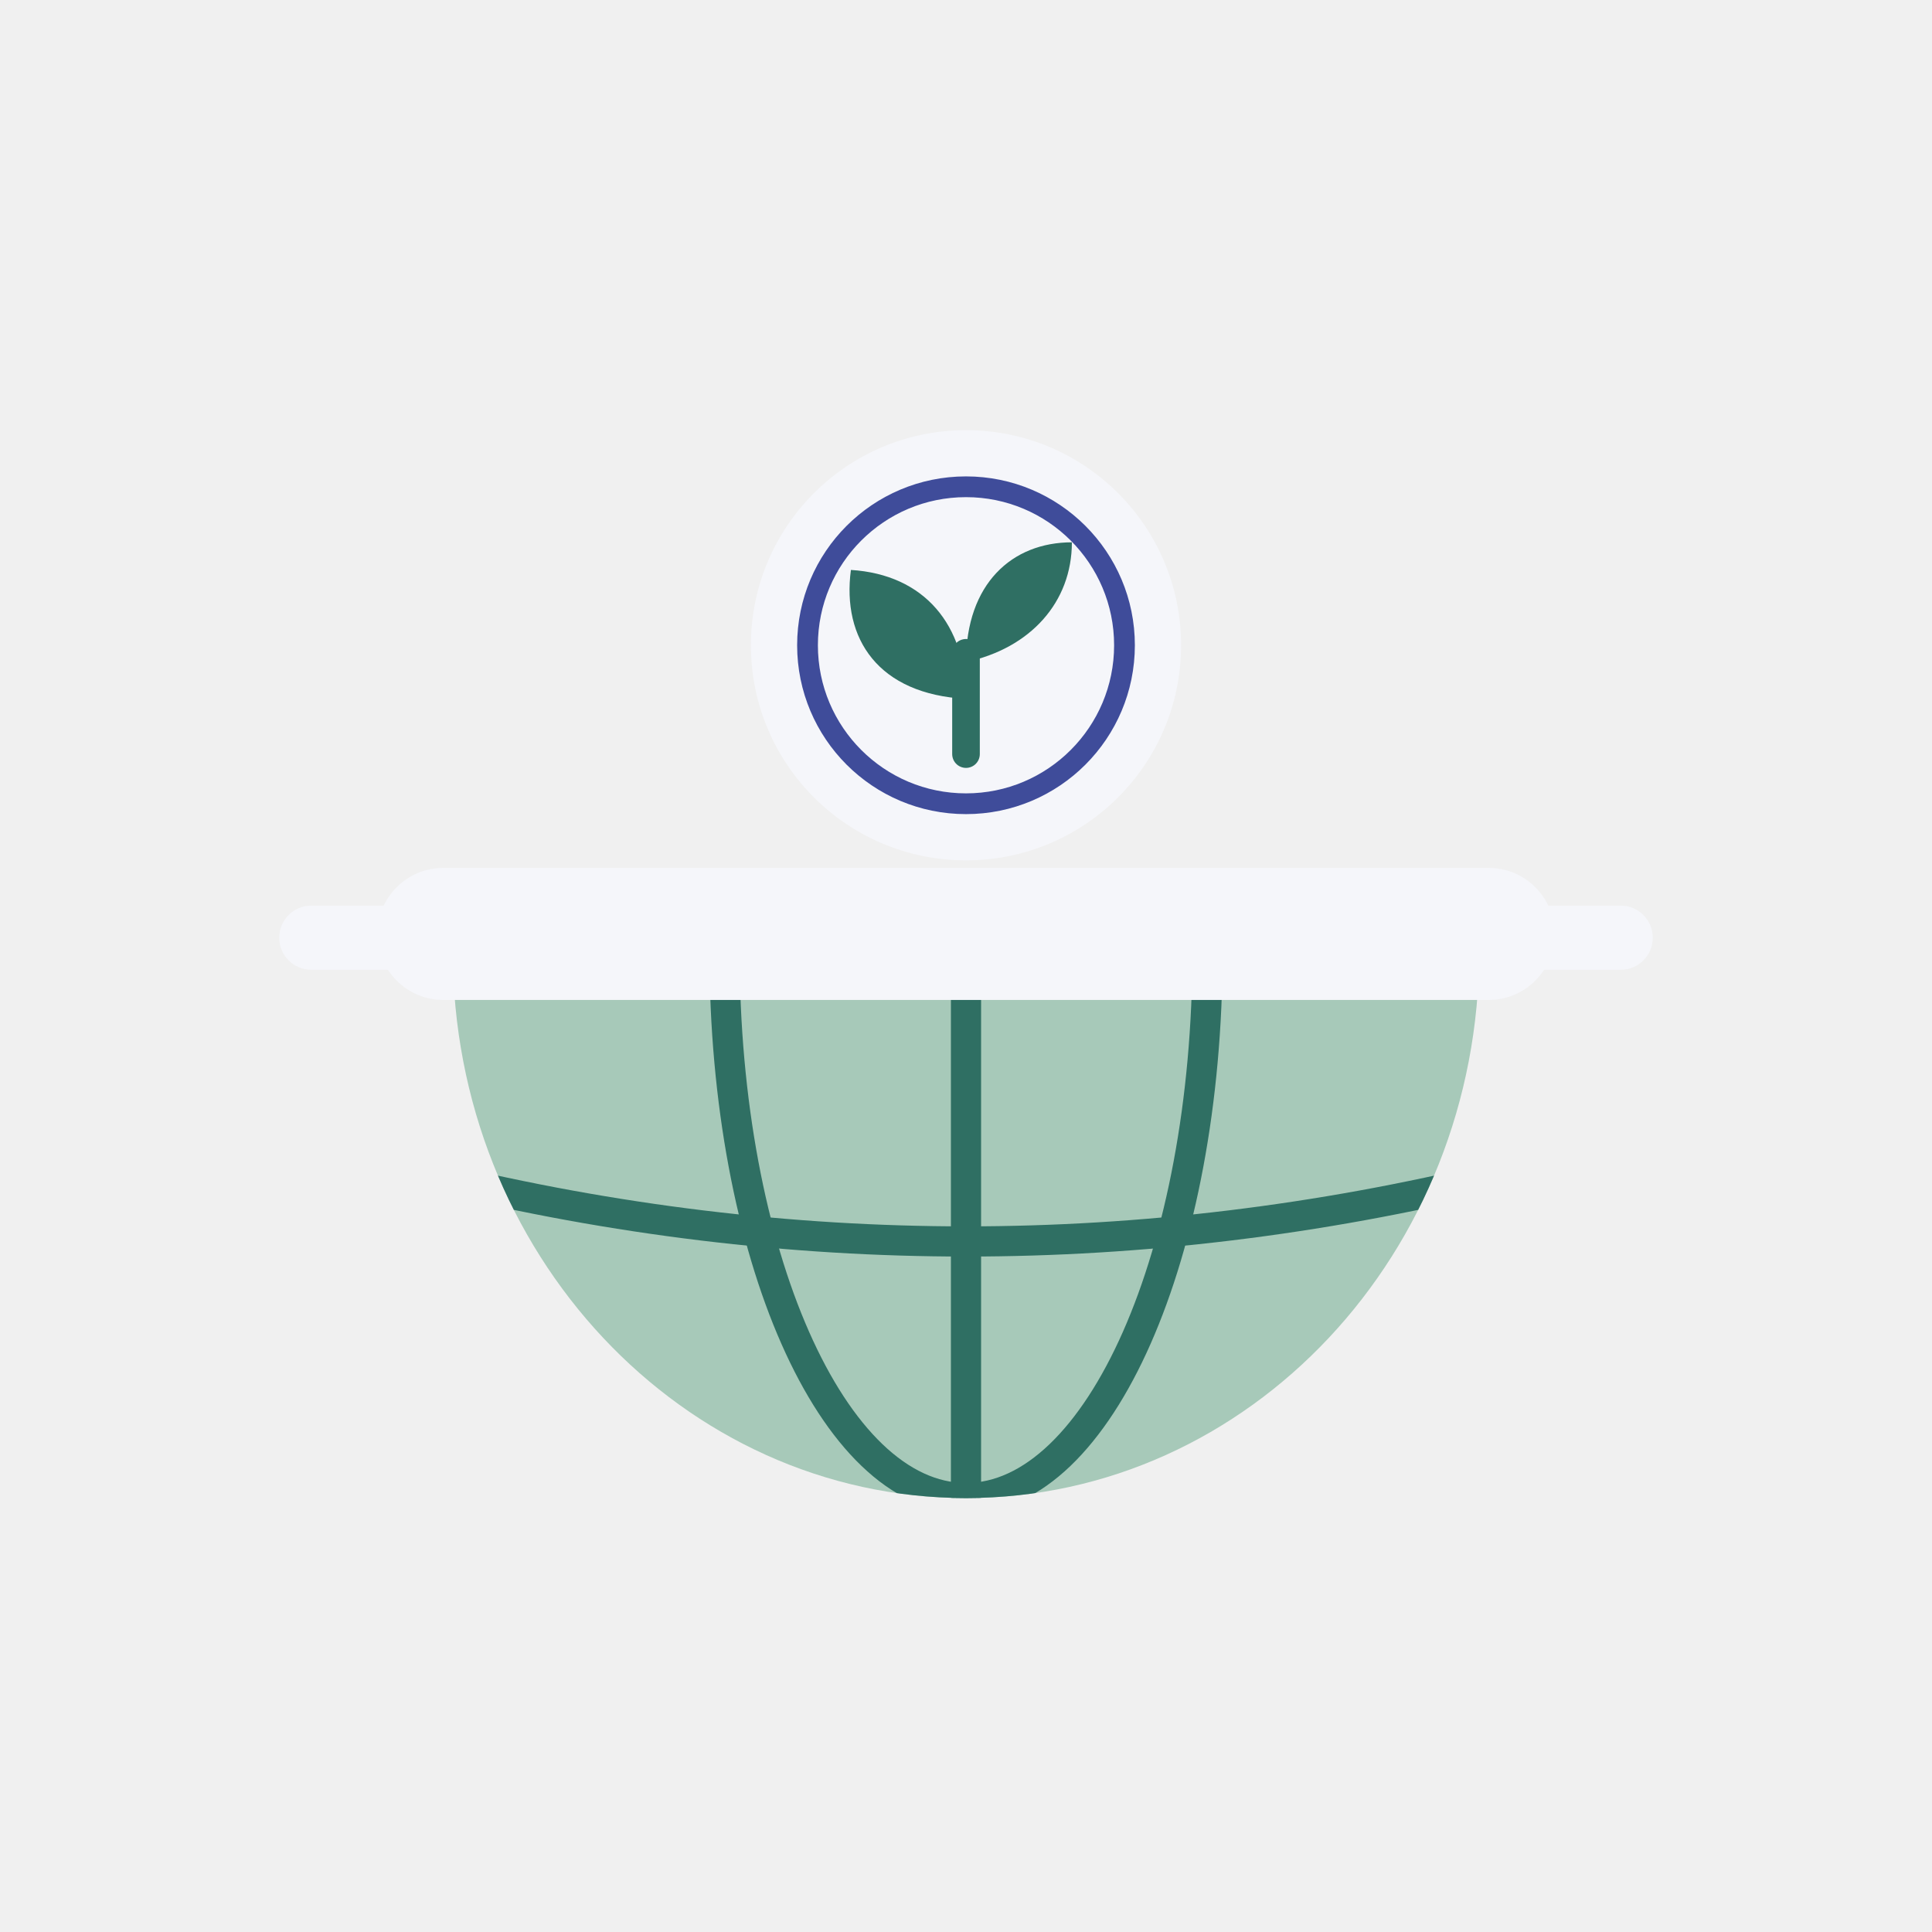
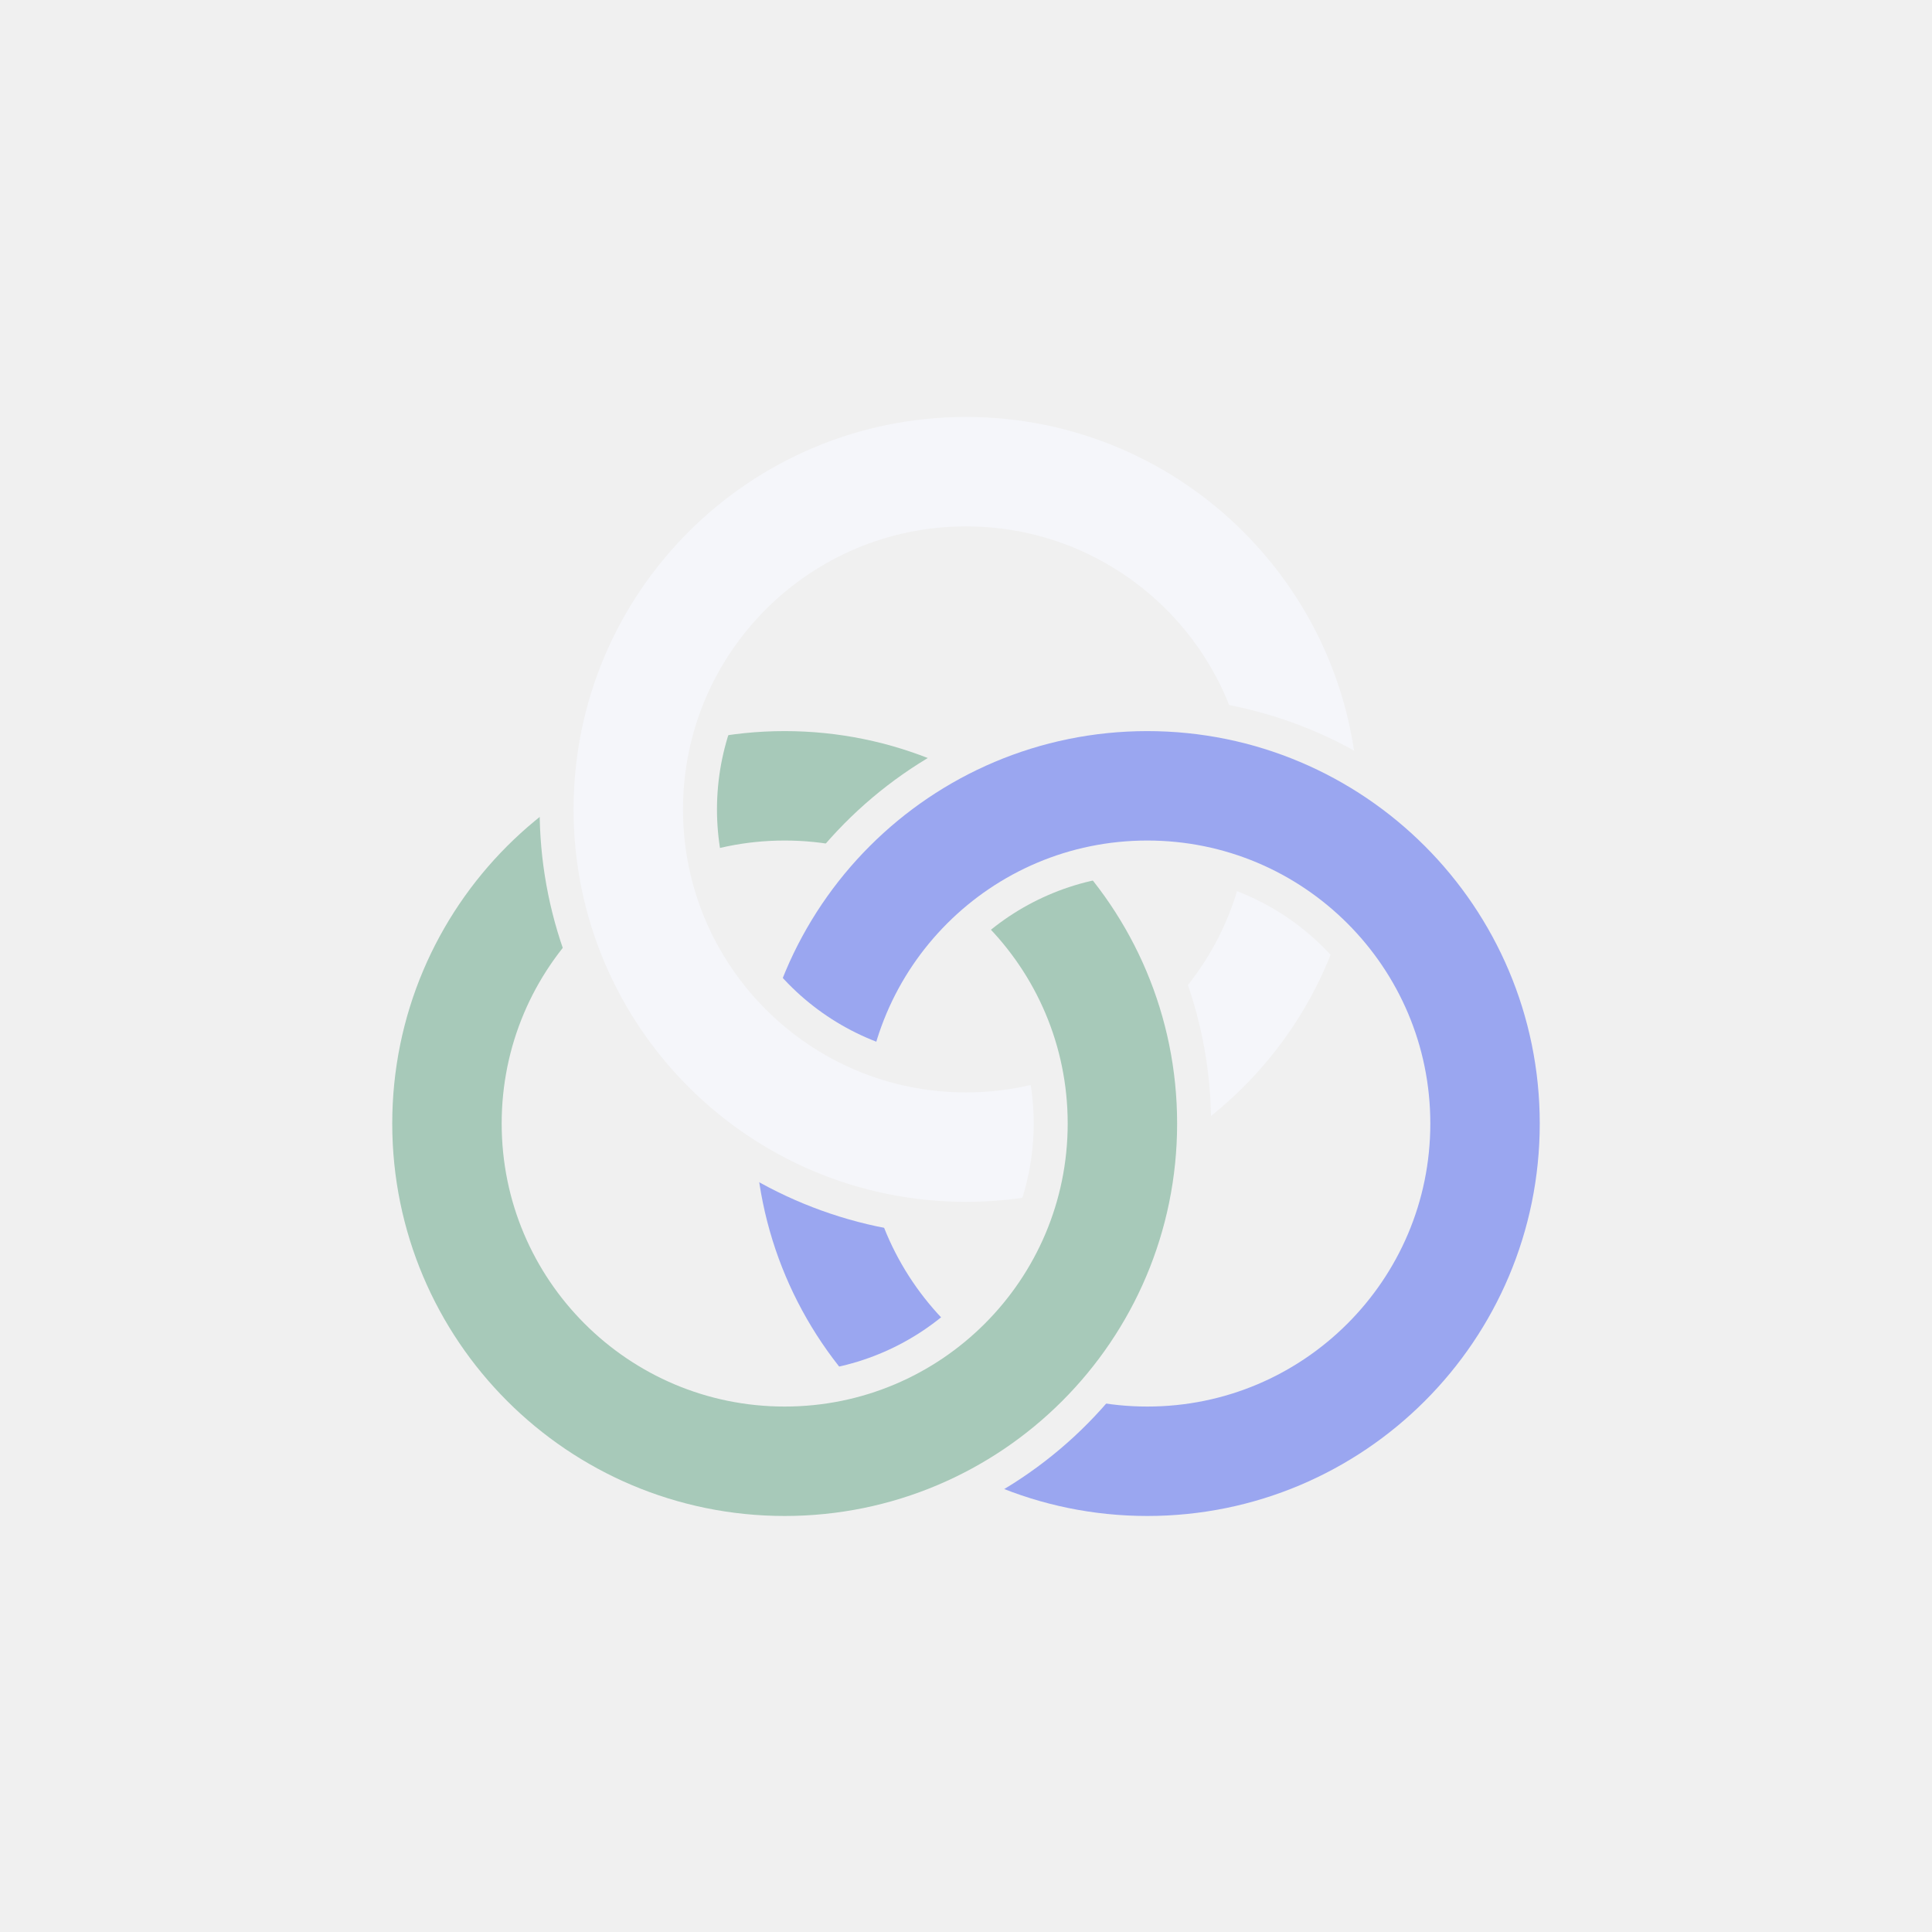
<svg xmlns="http://www.w3.org/2000/svg" width="1024" height="1024" viewBox="0 0 1024 1024">
  <g transform="translate(0.0 0.0) scale(1.0)">
-     <g transform="translate(0 24)">
-       <defs>
-         <clipPath id="bowl">
-           <path d="M240 480 A272 290 0 0 0 784 480 Z" />
-         </clipPath>
-       </defs>
-       <circle cx="512" cy="318" r="114" fill="#F5F6FA" />
-       <circle cx="512" cy="318" r="84" fill="none" stroke="#3F4C9A" stroke-width="11" />
-       <g transform="translate(512 322) scale(1.22) translate(-512 -292)">
-         <path d="M512 336 V292" stroke="#2F6F63" stroke-width="12" stroke-linecap="round" />
-         <path d="M512 312 C474 310 458 286 462 256 C494 258 512 280 512 312 Z" fill="#2F6F63" />
-         <path d="M512 296 C540 290 558 270 558 244 C532 244 512 262 512 296 Z" fill="#2F6F63" />
-       </g>
-       <path d="M240 480 A272 290 0 0 0 784 480 Z" fill="#A7C9B9" />
-       <g clip-path="url(#bowl)" fill="none" stroke="#2F6F63" stroke-width="16" stroke-linecap="round">
-         <ellipse cx="512" cy="480" rx="128" ry="290" />
-         <path d="M512 480 V780" />
-         <path d="M232 600 Q512 668 792 600" />
-       </g>
-       <rect x="148" y="456" width="728" height="34" rx="17" fill="#F5F6FA" />
-       <rect x="200" y="436" width="624" height="70" rx="35" fill="#F5F6FA" />
-     </g>
+     <mask id="ring6_0" maskUnits="userSpaceOnUse" x="0" y="0" width="1024" height="1024">
+       <rect width="1024" height="1024" fill="#fff" />
+       <path d="M580.5 525.2 A179 179 0 0 1 586.0 651.2" fill="none" stroke="#000" stroke-width="94" />
+       <path d="M629.6 417.8 A179 179 0 0 1 741.5 476.1" fill="none" stroke="#000" stroke-width="94" />
+     </mask>
+     <circle cx="512.0" cy="429.0" r="179" fill="none" stroke="#F5F6FA" stroke-width="58" mask="url(#ring6_0)" />
+     <mask id="ring6_1" maskUnits="userSpaceOnUse" x="0" y="0" width="1024" height="1024">
+       <rect width="1024" height="1024" fill="#fff" />
+       <path d="M347.4 499.3 A179 179 0 0 1 341.9 373.3" fill="none" stroke="#000" stroke-width="94" />
+       <path d="M465.0 488.0 A179 179 0 0 1 571.4 420.3" fill="none" stroke="#000" stroke-width="94" />
+     </mask>
+     <circle cx="415.9" cy="595.5" r="179" fill="none" stroke="#A7C9B9" stroke-width="58" mask="url(#ring6_1)" />
+     <mask id="ring6_2" maskUnits="userSpaceOnUse" x="0" y="0" width="1024" height="1024">
+       <rect width="1024" height="1024" fill="#fff" />
+       <path d="M559.0 703.0 A179 179 0 0 1 452.6 770.7" fill="none" stroke="#000" stroke-width="94" />
+       <path d="M490.5 606.7 A179 179 0 0 1 378.7 548.4" fill="none" stroke="#000" stroke-width="94" />
+     </mask>
+     <circle cx="608.1" cy="595.5" r="179" fill="none" stroke="#9AA6F0" stroke-width="58" mask="url(#ring6_2)" />
  </g>
</svg>
